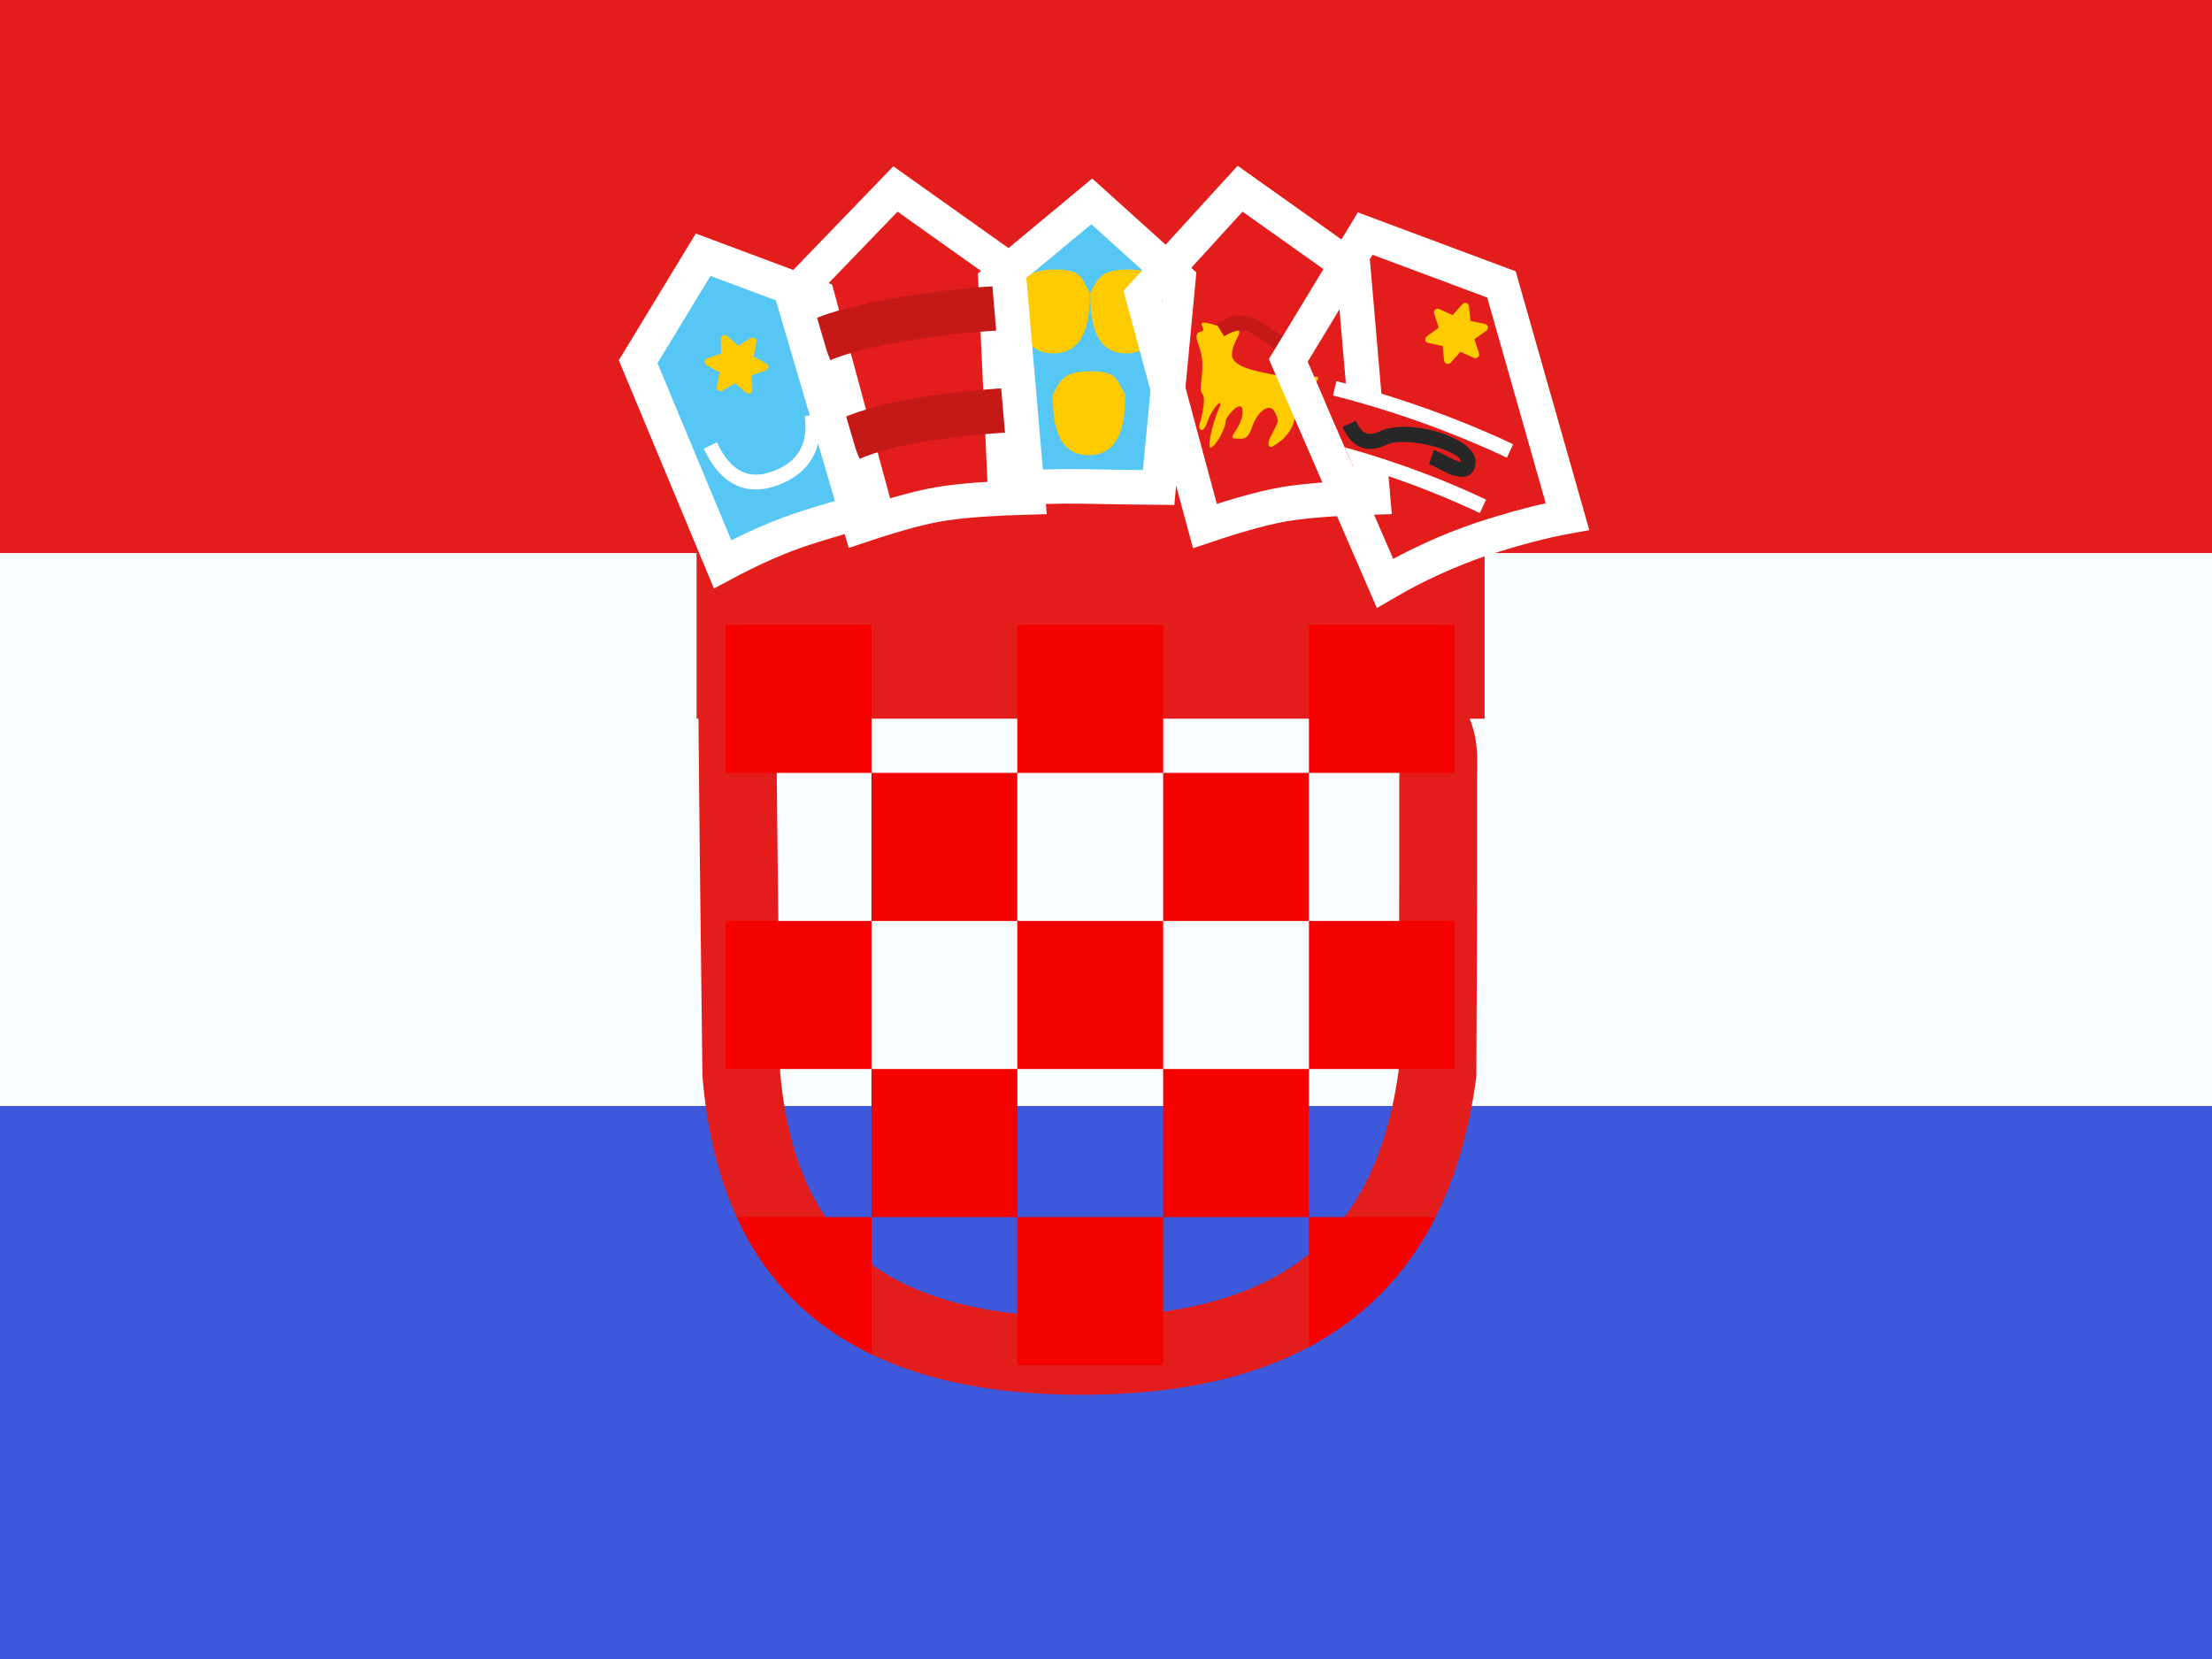
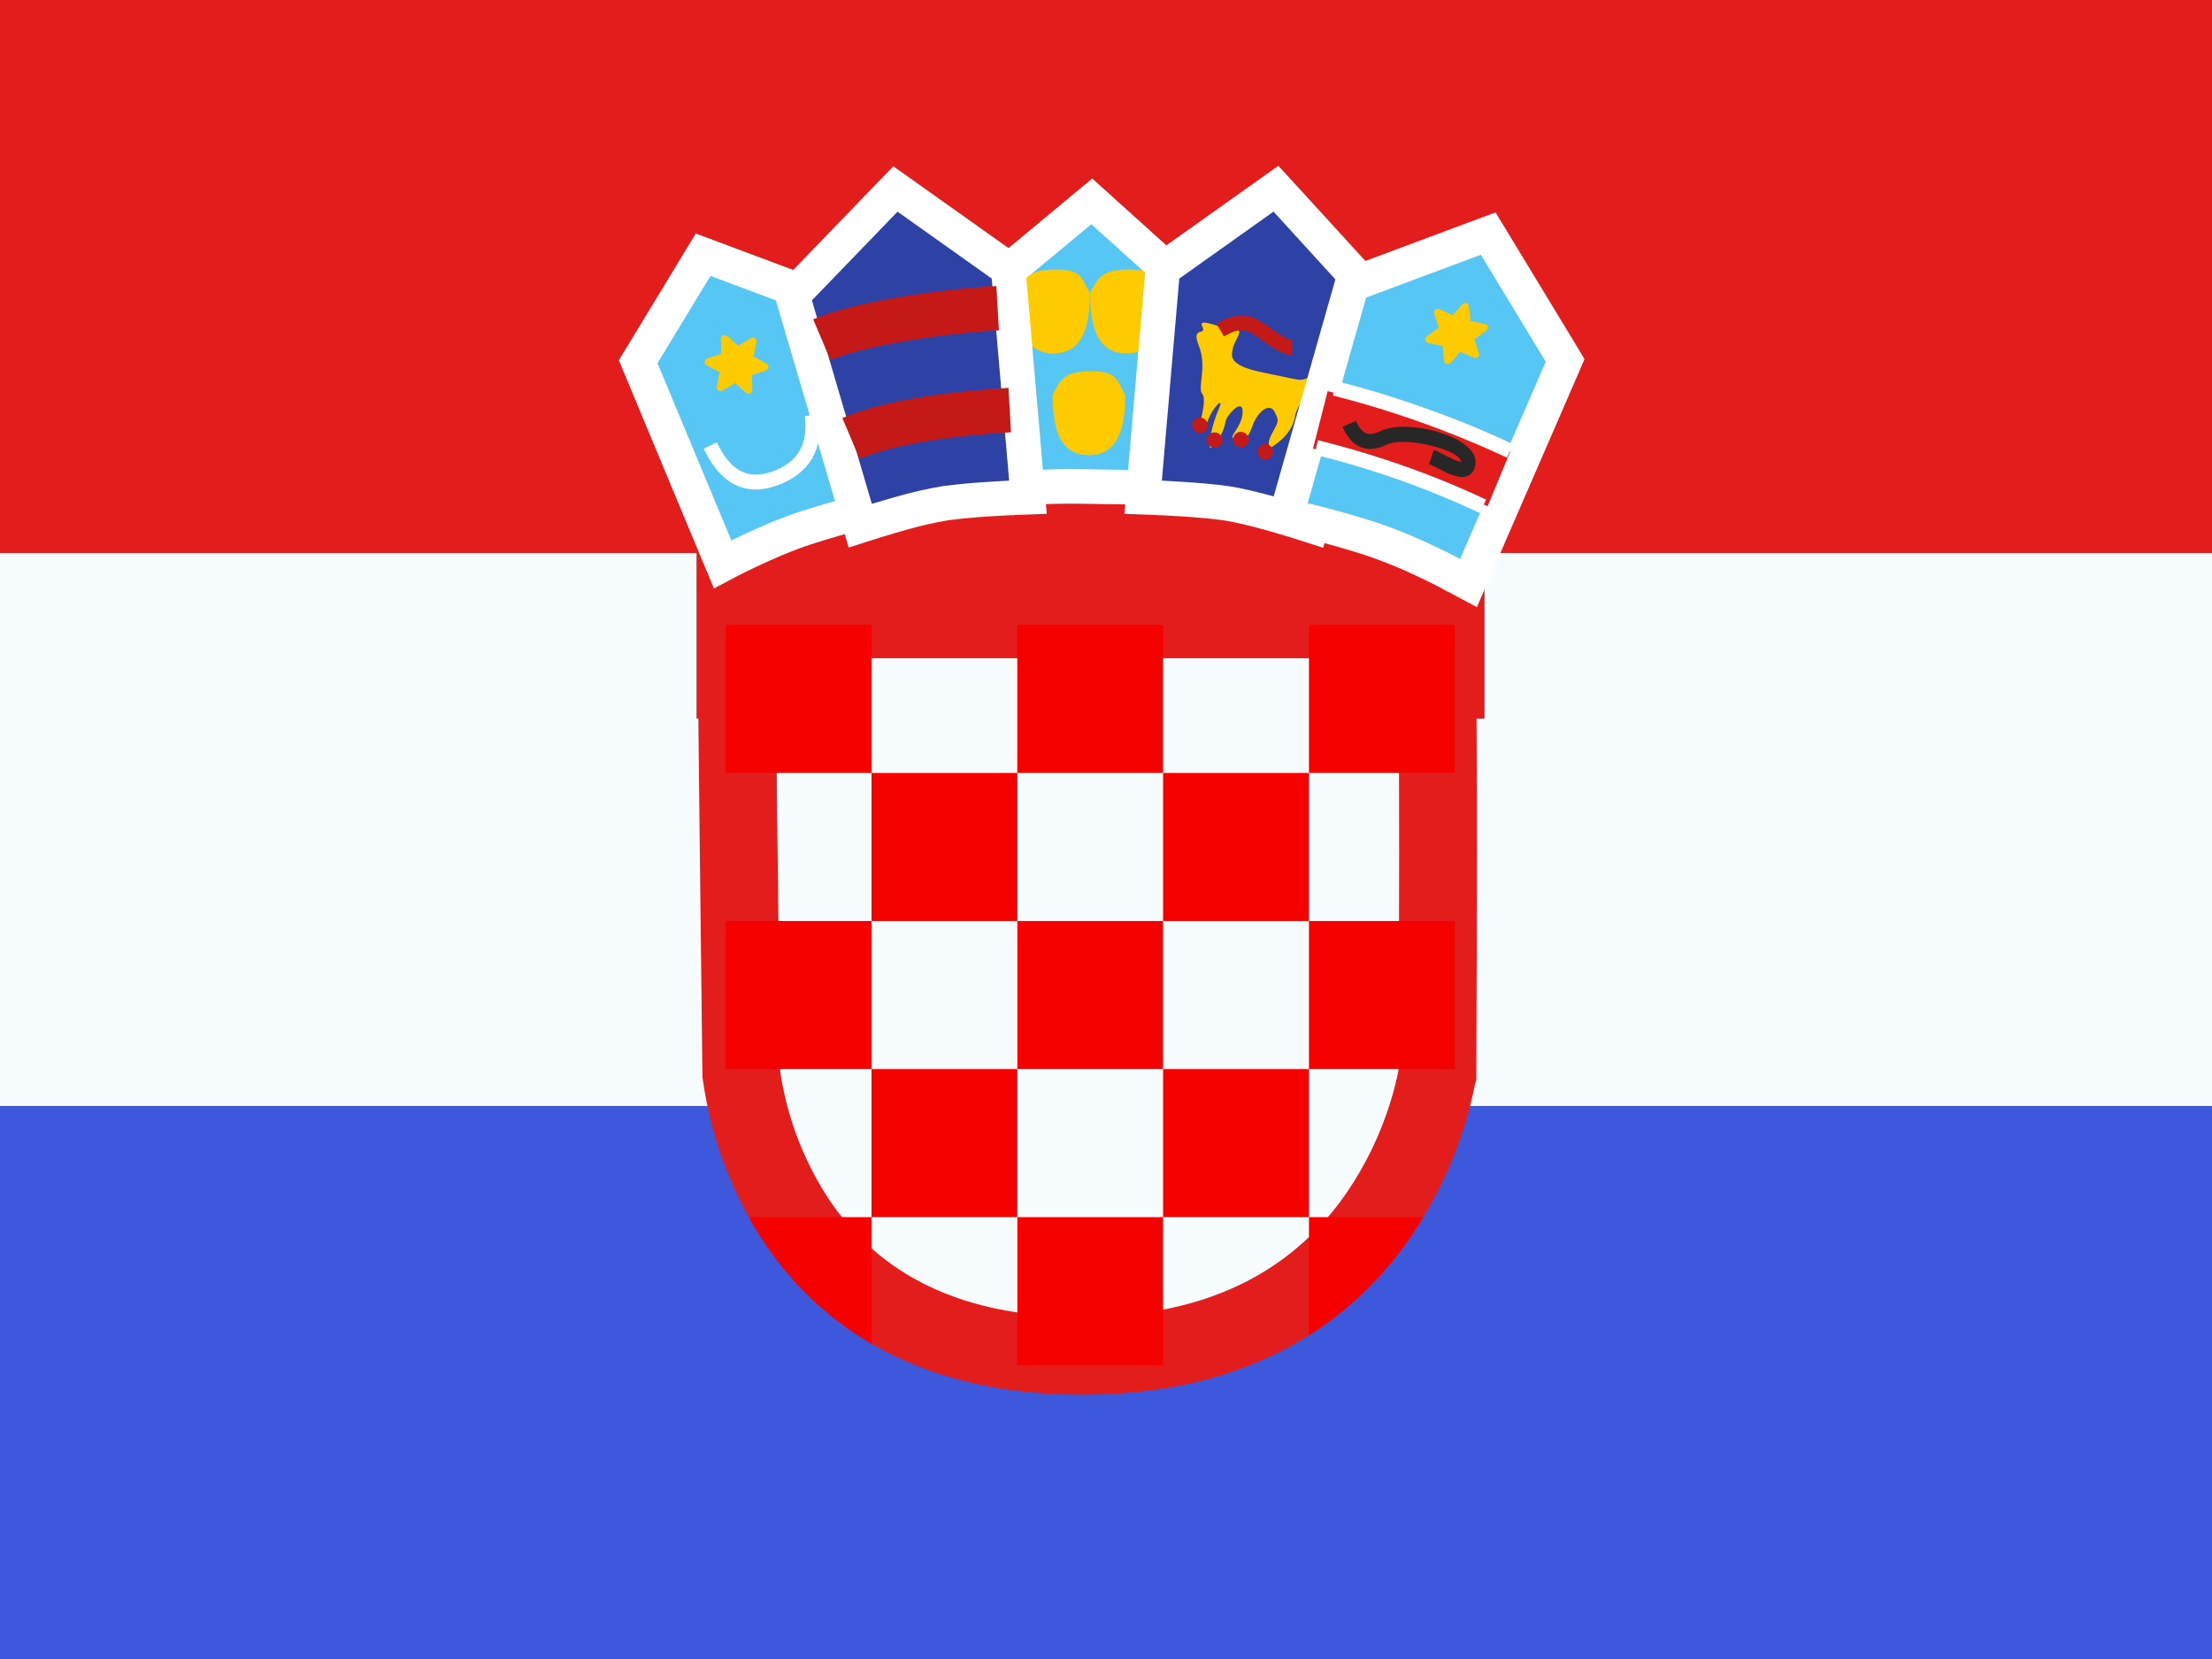
- <svg xmlns="http://www.w3.org/2000/svg" xmlns:xlink="http://www.w3.org/1999/xlink" viewBox="0 0 32 24">
-   <defs>
-     <mask id="mantine-009qz7yvb" fill="#fff">
-       <path fill-rule="evenodd" d="M0 0h32v24H0z" />
+ <svg xmlns="http://www.w3.org/2000/svg" fill="none" viewBox="0 0 32 24">
+   <mask id="a" style="mask-type:alpha" width="32" height="24" x="0" y="0" maskUnits="userSpaceOnUse">
+     <path fill="#fff" d="M0 0h32v24H0z" />
+   </mask>
+   <g mask="url(#a)">
+     <path fill="#F7FCFF" fill-rule="evenodd" d="M0 0v24h32V0H0z" clip-rule="evenodd" />
+     <mask id="b" style="mask-type:alpha" width="32" height="24" x="0" y="0" maskUnits="userSpaceOnUse">
+       <path fill="#fff" fill-rule="evenodd" d="M0 0v24h32V0H0z" clip-rule="evenodd" />
    </mask>
-     <mask id="mantine-7kdpsaqux" fill="#fff">
-       <use fill-rule="evenodd" xlink:href="#mantine-0l7sbtcl1" />
-     </mask>
-     <mask id="mantine-hjaj1a0jl" fill="#fff">
-       <path fill-rule="evenodd" d="M.01 0c0 .692.025 3.082.075 7.169.252 3.074 2.082 4.611 5.488 4.611s5.309-1.534 5.707-4.602c.023-4.119.012-6.511-.034-7.178z" />
-     </mask>
-     <mask id="mantine-rd5jqj7qc" fill="#fff">
-       <path fill-rule="evenodd" d="M1.06 4.247c.43-.136.774-.222 1.034-.258s.576-.062.952-.077L2.794.987 1.43.02.193 1.303z" />
-     </mask>
-     <mask id="mantine-fm9unknj3" fill="#fff">
-       <path fill-rule="evenodd" d="M.988 4.247c.43-.136.776-.222 1.035-.258s.576-.062.952-.077L2.723.987 1.36.02.193 1.3z" />
-     </mask>
-     <mask id="mantine-39wlahqdg" fill="#fff">
-       <path fill-rule="evenodd" d="M1.431 4.401a7.467 7.467 0 011.21-.528 11.3 11.3 0 01.995-.278L2.79.62 1.132 0l-.94 1.548z" />
-     </mask>
-     <path id="mantine-0l7sbtcl1" d="M0 0h32v24H0z" />
-   </defs>
-   <g fill="none" fill-rule="evenodd" mask="url(#mantine-009qz7yvb)">
-     <use fill="#f7fcff" xlink:href="#mantine-0l7sbtcl1" />
-     <path fill="#e31d1c" d="M0 0h32v8H0z" mask="url(#mantine-7kdpsaqux)" />
-     <path fill="#3d58db" d="M0 16h32v8H0z" mask="url(#mantine-7kdpsaqux)" />
-     <g mask="url(#mantine-7kdpsaqux)">
-       <path fill="#e31d1c" d="M10.077 6.397h11.4v4h-11.4z" />
-       <path stroke="#e31d1c" stroke-width="1.125" d="M10.654 9.128c4.561.107 7.152.34 8.622.7.69.168 1.102.345 1.327.578.25.257.201.572.202.899v1.426c-.001.823-.005 1.758-.01 2.806-.181 1.348-.674 2.373-1.517 3.052-.867.7-2.082 1.026-3.628 1.026-1.539 0-2.735-.323-3.565-1.02-.809-.68-1.247-1.708-1.361-3.056a1558.72 1558.72 0 01-.07-6.411z" />
-       <path fill="#f50100" d="M10.969 9.21v2.142h-2.11V9.21zm-4.219 0v2.142H4.64V9.21zm-4.219 0v2.142H.421V9.21zm2.11-2.142V9.21H2.53V7.068zm4.218 0V9.21H6.75V7.068zM2.531 4.926v2.142H.421V4.926zm4.219 0v2.142H4.64V4.926zm4.219 0v2.142h-2.11V4.926zM4.64 2.784v2.142H2.53V2.784zm4.218 0v2.142H6.75V2.784zM2.531.643v2.141H.421V.643zm4.219 0v2.141H4.64V.643zm4.219 0v2.141h-2.11V.643z" mask="url(#mantine-hjaj1a0jl)" transform="translate(10.077 8.397)" />
-       <path fill="#56c6f5" stroke="#fff" stroke-width=".5" d="M10.453 8.163c.435-.233.838-.409 1.209-.528s.703-.213.996-.278l-.828-3.052-1.658-.62-.94 1.548z" />
-       <path fill="#fff" fill-rule="nonzero" d="M10.181 6.49l.19-.091c.197.42.457.55.812.418.363-.135.512-.392.46-.798l.208-.028c.065.505-.138.857-.595 1.027-.464.174-.834-.012-1.075-.527z" />
-       <path fill="#feca00" d="M10.632 5.542l-.182.11a.054.054 0 01-.081-.057l.041-.209-.186-.102a.054.054 0 01.008-.1l.202-.068-.005-.213a.054.054 0 01.09-.042l.16.14.183-.11a.054.054 0 01.081.057l-.041.21.186.102a.054.054 0 01-.008.099l-.202.068.005.213a.054.054 0 01-.09.042z" />
-       <path fill="#56c6f5" stroke="#fff" stroke-width=".5" d="M14.54 7.076c.372-.033.752-.046 1.142-.039.39.008.75.013 1.079.016l.286-3.01-1.253-1.13-1.392 1.157z" />
-       <path fill="#feca00" d="M15.75 6.585c.483 0 .529-.521.529-.876-.124-.197-.099-.338-.494-.338s-.44.12-.556.338c0 .355.039.876.521.876zm.543-1.472c.482 0 .529-.521.529-.876-.124-.197-.099-.338-.494-.338s-.44.12-.556.338c0 .355.039.876.521.876zm-1.055 0c.483 0 .529-.521.529-.876-.123-.197-.099-.338-.494-.338s-.44.12-.556.338c0 .355.039.876.521.876z" />
-       <path stroke="#fff" stroke-width=".5" d="M12.954 2.734l1.632 1.159.285 3.302c-.483.013-.88.04-1.19.084-.296.041-.708.151-1.236.328l-.98-3.33z" />
-       <path fill="#c51918" fill-rule="nonzero" d="M.883 3.595l-.25-.59c.538-.235 1.447-.38 2.403-.436l.037.641c-.89.053-1.73.184-2.19.385zM.46 2.168l-.25-.59c.538-.236 1.694-.426 2.65-.483l.038.642c-.89.052-1.978.23-2.437.43z" mask="url(#mantine-rd5jqj7qc)" transform="translate(11.553 3.043)" />
-       <path stroke="#fff" stroke-width=".5" d="M17.94 2.73l1.638 1.163.285 3.302c-.483.013-.88.04-1.19.084-.297.041-.71.152-1.242.33l-.9-3.335z" />
-       <path fill="#feca00" d="M1.782 3.424c.196-.11.308-.256.337-.44.042-.275.497-.615.27-.575-.228.04-.098.072-.427 0-.33-.072-.756-.12-.756-.322s.212-.363.039-.363-.542-.191-.468-.045c.074.146-.171-.02-.049.285s-.025.61.049.69c.074.081-.049.476-.049.476s.045.147.124-.073c.079-.22.25-.374.165-.187-.086.187-.196.632-.098.554s.195-.294.195-.367.247-.358.247-.143c0 .216-.232.386-.116.386s.181.046.254-.17c.074-.216.251-.358.324-.216.073.143.057.136-.04.323-.066.125-.066.187 0 .187z" mask="url(#mantine-fm9unknj3)" transform="translate(16.616 3.043)" />
-       <path fill="#c51918" fill-rule="nonzero" d="M1.517 1.555a1.418 1.418 0 01.286.178c.148.103.226.145.274.145v.215c-.11 0-.205-.052-.394-.184l-.018-.013a1.312 1.312 0 00-.23-.143c-.087-.038-.2-.018-.343.07l-.11-.182c.197-.121.377-.153.535-.086z" mask="url(#mantine-fm9unknj3)" transform="translate(16.616 3.043)" />
-       <path stroke="#fff" stroke-width=".5" d="M19.75 3.379l1.971.736.955 3.357c-.346.062-.757.17-1.234.324a7.718 7.718 0 00-1.406.642l-1.399-3.224z" />
-       <path fill="#feca00" d="M2.345 1.413l-.172.125a.054.054 0 01-.085-.05l.023-.21-.195-.087a.054.054 0 010-.099l.195-.086-.023-.212a.054.054 0 01.085-.05l.172.126.172-.125a.054.054 0 01.086.05l-.023.211.195.086a.054.054 0 010 .1l-.195.085.023.212a.054.054 0 01-.086.05z" mask="url(#mantine-39wlahqdg)" transform="rotate(-12 29.226 -86.1)" />
-       <g fill-rule="nonzero">
-         <path fill="#e31d1c" d="M.27 2.802l.213-.829c.94.249 1.921.567 2.64.875l-.327.79c-.68-.291-1.623-.597-2.526-.836z" mask="url(#mantine-39wlahqdg)" transform="translate(18.725 3.685)" />
-         <path fill="#fff" d="M.558 2.037l.05-.208c.902.224 1.86.58 2.557.913l-.09.194a14.127 14.127 0 00-2.517-.9zm-.268.854l.05-.208c.903.224 1.736.528 2.433.86l-.09.194a12.768 12.768 0 00-2.392-.846z" mask="url(#mantine-39wlahqdg)" transform="translate(18.725 3.685)" />
-         <path fill="#272727" d="M.698 2.49l.193-.087c.081.19.182.232.35.15.396-.192 1.38.077 1.38.44 0 .142-.082.227-.208.222a.66.66 0 01-.257-.085 3.774 3.774 0 01-.044-.022 1.321 1.321 0 00-.164-.079l.07-.205c.045.017.052.02.188.09l.042.02A.542.542 0 002.42 3c.003 0-.011.015-.011-.006 0-.16-.8-.379-1.08-.244-.277.135-.504.04-.632-.26z" mask="url(#mantine-39wlahqdg)" transform="translate(18.725 3.685)" />
+     <g mask="url(#b)">
+       <path fill="#E31D1C" fill-rule="evenodd" d="M0 0v8h32V0H0z" clip-rule="evenodd" />
+       <path fill="#3D58DB" fill-rule="evenodd" d="M0 16v8h32v-8H0z" clip-rule="evenodd" />
+       <path fill="#E31D1C" d="M10.076 6.397h11.4v4h-11.4z" />
+       <path fill="#F7FCFF" stroke="#E31D1C" stroke-width="1.125" d="M10.652 8.96h10.129c.017.769.022 2.11.022 3.401a638.27 638.27 0 01-.008 2.945v.226l-.001.003a4.943 4.943 0 01-.147.59 5.458 5.458 0 01-.692 1.434c-.694 1.014-1.955 2.056-4.305 2.056-2.347 0-3.547-1.04-4.186-2.045a5.166 5.166 0 01-.738-2.019l-.002-.016v-.045l-.003-.196-.008-.709-.026-2.22c-.015-1.27-.029-2.612-.035-3.405zm.07 6.558s0 0 0 0h0z" />
+       <mask id="c" style="mask-type:alpha" width="12" height="13" x="10" y="8" maskUnits="userSpaceOnUse">
+         <path fill="#fff" stroke="#fff" stroke-width="1.125" d="M10.652 8.96h10.129c.017.769.022 2.11.022 3.401a638.27 638.27 0 01-.008 2.945v.226l-.001.003a4.943 4.943 0 01-.147.59 5.458 5.458 0 01-.692 1.434c-.694 1.014-1.955 2.056-4.305 2.056-2.347 0-3.547-1.04-4.186-2.045a5.166 5.166 0 01-.738-2.019l-.002-.016v-.045l-.003-.196-.008-.709-.026-2.22c-.015-1.27-.029-2.612-.035-3.405zm.07 6.558s0 0 0 0h0z" />
+       </mask>
+       <g mask="url(#c)">
+         <path fill="#F50100" fill-rule="evenodd" d="M10.498 9.04h2.11v2.142h-2.11V9.04zm4.22 2.142h-2.11v2.142h-2.11v2.142h2.11v2.142h-2.11v2.141h2.11v-2.141h2.11v2.141h2.108v-2.141h2.11v2.141h2.11v-2.141h-2.11v-2.142h2.11v-2.142h-2.11v-2.142h2.11V9.04h-2.11v2.142h-2.11V9.04h-2.109v2.142zm0 2.142v-2.142h2.108v2.142h-2.109zm0 2.142v-2.142h-2.11v2.142h2.11zm2.108 0v2.142h-2.109v-2.142h2.11zm0 0v-2.142h2.11v2.142h-2.11z" clip-rule="evenodd" />
+       </g>
+       <path fill="#56C6F5" fill-rule="evenodd" stroke="#fff" stroke-width=".5" d="M10.453 8.163s.652-.349 1.209-.528c.556-.18.996-.278.996-.278l-.828-3.052-1.658-.62-.94 1.548 1.221 2.93z" clip-rule="evenodd" />
+       <path fill="#fff" d="M10.181 6.49l.19-.091c.197.42.457.55.812.418.364-.135.511-.392.46-.798l.208-.028c.065.505-.138.857-.595 1.027-.464.174-.834-.012-1.075-.527z" />
+       <path fill="#FECA00" fill-rule="evenodd" d="M10.632 5.542l-.182.11a.054.054 0 01-.081-.057l.041-.209-.186-.102a.054.054 0 01.008-.1l.202-.068-.005-.213a.054.054 0 01.09-.042l.16.14.183-.11c.04-.024.09.011.081.057l-.041.21.186.102a.054.054 0 01-.008.099l-.202.068.005.213a.054.054 0 01-.09.042l-.16-.14z" clip-rule="evenodd" />
+       <path fill="#56C6F5" fill-rule="evenodd" stroke="#fff" stroke-width=".5" d="M14.54 7.076s.557-.05 1.142-.038c.584.01 1.079.015 1.079.015l.286-3.01-1.253-1.13-1.392 1.157.139 3.006z" clip-rule="evenodd" />
+       <path fill="#FECA00" fill-rule="evenodd" d="M15.75 6.585c.483 0 .529-.521.529-.876-.124-.197-.099-.338-.494-.338-.396 0-.44.12-.556.338 0 .355.039.876.521.876zM16.293 5.113c.482 0 .529-.521.529-.876-.124-.197-.099-.338-.494-.338-.396 0-.44.12-.556.338 0 .355.039.876.521.876zM15.238 5.113c.483 0 .529-.521.529-.876-.123-.197-.099-.338-.494-.338s-.44.12-.556.338c0 .355.039.876.521.876z" clip-rule="evenodd" />
+       <path fill="#2E42A5" stroke="#fff" stroke-width=".5" d="M12.445 7.605l-.072-.245-.867-2.944-.041-.14.1-.104 1.24-1.284.149-.154.175.124 1.363.968.094.067.01.115.252 2.925.023.26-.261.01h0l-.002.001h-.004l-.018.001-.068.003-.233.014a9.107 9.107 0 00-.604.057 5.563 5.563 0 00-.63.143 12.054 12.054 0 00-.336.098l-.02.006-.006.001h0-.001 0l-.243.078zm0 0l.243-.077-.243.077z" />
+       <mask id="d" style="mask-type:alpha" width="5" height="6" x="11" y="2" maskUnits="userSpaceOnUse">
+         <path fill="#fff" stroke="#fff" stroke-width=".5" d="M12.445 7.605l-.072-.245-.867-2.944-.041-.14.1-.104 1.24-1.284.149-.154.175.124 1.363.968.094.067.01.115.252 2.925.023.26-.261.01h0l-.002.001h-.004l-.018.001-.068.003-.233.014a9.107 9.107 0 00-.604.057 5.563 5.563 0 00-.63.143 12.054 12.054 0 00-.336.098l-.02.006-.006.001h0-.001 0l-.243.078zm0 0l.243-.077-.243.077z" />
+       </mask>
+       <g fill="#C51918" mask="url(#d)">
+         <path d="M12.436 6.638l-.25-.59c.538-.236 1.447-.38 2.403-.437l.037.642c-.89.052-1.73.184-2.19.385zM12.014 5.21l-.25-.59c.537-.235 1.694-.426 2.65-.482l.037.641c-.89.053-1.978.23-2.437.431z" />
+       </g>
+       <path fill="#2E42A5" stroke="#fff" stroke-width=".5" d="M18.969 7.607l.068-.252.795-2.949.036-.132-.092-.102-1.168-1.279-.15-.163-.18.128-1.362.968-.095.067-.01.115-.252 2.925-.022.26.261.01h0l.002.001h.004l.018.001.068.003.232.014c.188.012.42.031.605.057.177.025.422.085.63.143a11.92 11.92 0 01.336.098l.02.006.005.001h.002l.249.08zm0 0l-.25-.08.25.08z" />
+       <mask id="e" style="mask-type:alpha" width="5" height="6" x="16" y="2" maskUnits="userSpaceOnUse">
+         <path fill="#fff" stroke="#fff" stroke-width=".5" d="M18.969 7.607l.068-.252.795-2.949.036-.132-.092-.102-1.168-1.279-.15-.163-.18.128-1.362.968-.095.067-.01.115-.252 2.925-.022.26.261.01h0l.002.001h.004l.018.001.068.003.232.014c.188.012.42.031.605.057.177.025.422.085.63.143a11.92 11.92 0 01.336.098l.02.006.005.001h.002l.249.08zm0 0l-.25-.08.25.08z" />
+       </mask>
+       <g fill-rule="evenodd" clip-rule="evenodd" mask="url(#e)">
+         <path fill="#FECA00" d="M18.398 6.466s.294-.163.336-.439c.043-.276.497-.616.27-.575-.227.04-.097.072-.427 0-.329-.072-.755-.12-.755-.322 0-.203.212-.363.039-.363-.174 0-.543-.192-.469-.045.075.146-.17-.02-.048.284.122.304-.026.61.048.691.075.08-.048.476-.048.476s.045.147.124-.073c.078-.22.25-.374.165-.187-.087.187-.196.632-.098.553a.695.695 0 00.195-.366c0-.073.247-.359.247-.143s-.233.386-.116.386c.116 0 .181.046.254-.17.073-.216.25-.359.324-.216.072.143.056.135-.041.322-.098.187 0 .187 0 .187z" />
+         <path fill="#C51918" d="M17.707 4.867l-.11-.184c.197-.12.377-.153.536-.085.072.03.126.065.268.165l.018.013c.147.103.225.145.273.145v.214c-.11 0-.205-.051-.393-.183l-.019-.013a1.312 1.312 0 00-.229-.144c-.087-.037-.2-.017-.344.072zm-.346 1.396c.062 0 .112-.05.112-.11a.112.112 0 00-.112-.112.112.112 0 00-.113.111c0 .062.05.111.113.111zm.323.104c0 .06-.05.11-.112.11a.112.112 0 01-.113-.11c0-.062.05-.112.113-.112.062 0 .112.05.112.112zm.267.102c.062 0 .112-.05.112-.11a.112.112 0 00-.112-.112.112.112 0 00-.113.111c0 .062.05.111.113.111zm.465.067c0 .061-.05.111-.113.111a.112.112 0 01-.112-.11c0-.062.05-.112.112-.112s.113.05.113.111z" />
+       </g>
+       <path fill="#56C6F5" stroke="#fff" stroke-width=".5" d="M21.352 8.186l-.108.249-.239-.128h0-.001l-.005-.003-.02-.011a7.39 7.39 0 00-.358-.177 6.985 6.985 0 00-.784-.32 13.041 13.041 0 00-.9-.254l-.056-.013-.014-.003-.003-.001h0l-.26-.058.073-.255.846-2.976.035-.121.118-.044 1.659-.62.194-.072.107.176.94 1.549.066.11-.051.119-1.239 2.853z" />
+       <mask id="f" style="mask-type:alpha" width="5" height="6" x="18" y="3" maskUnits="userSpaceOnUse">
+         <path fill="#fff" stroke="#fff" stroke-width=".5" d="M21.352 8.186l-.108.249-.239-.128h0-.001l-.005-.003-.02-.011a7.39 7.39 0 00-.358-.177 6.985 6.985 0 00-.784-.32 13.041 13.041 0 00-.9-.254l-.056-.013-.014-.003-.003-.001h0l-.26-.058.073-.255.846-2.976.035-.121.118-.044 1.659-.62.194-.072.107.176.94 1.549.066.11-.051.119-1.239 2.853z" />
+       </mask>
+       <g mask="url(#f)">
+         <path fill="#FECA00" fill-rule="evenodd" d="M21.127 5.09l-.142.158a.054.054 0 01-.094-.03l-.021-.213-.209-.043a.054.054 0 01-.02-.097l.172-.125-.066-.202a.054.054 0 01.073-.067l.195.088.142-.159a.054.054 0 01.094.03l.021.213.209.043c.046.01.059.07.02.097l-.172.125.066.202a.054.054 0 01-.073.066l-.195-.087z" clip-rule="evenodd" />
+         <path fill="#E31D1C" d="M18.995 6.488l.212-.83c.941.249 1.922.567 2.641.875l-.327.79c-.68-.291-1.623-.597-2.526-.835z" />
+         <path fill="#fff" d="M19.283 5.722l.05-.208c.902.224 1.86.58 2.557.913l-.09.194a14.127 14.127 0 00-2.517-.899zM19.016 6.577l.05-.209c.902.224 1.735.528 2.432.86l-.09.194a12.767 12.767 0 00-2.392-.845z" />
+         <path fill="#272727" d="M19.423 6.175l.193-.087c.081.19.182.232.35.15.396-.192 1.38.077 1.38.44 0 .142-.082.228-.208.223a.66.66 0 01-.257-.086 4.297 4.297 0 01-.044-.022 1.315 1.315 0 00-.164-.079l.07-.205c.045.017.052.02.188.09l.042.02a.543.543 0 00.173.065c.003 0-.011.015-.011-.006 0-.16-.8-.379-1.08-.243-.277.134-.504.04-.632-.26z" />
      </g>
    </g>
  </g>
</svg>
